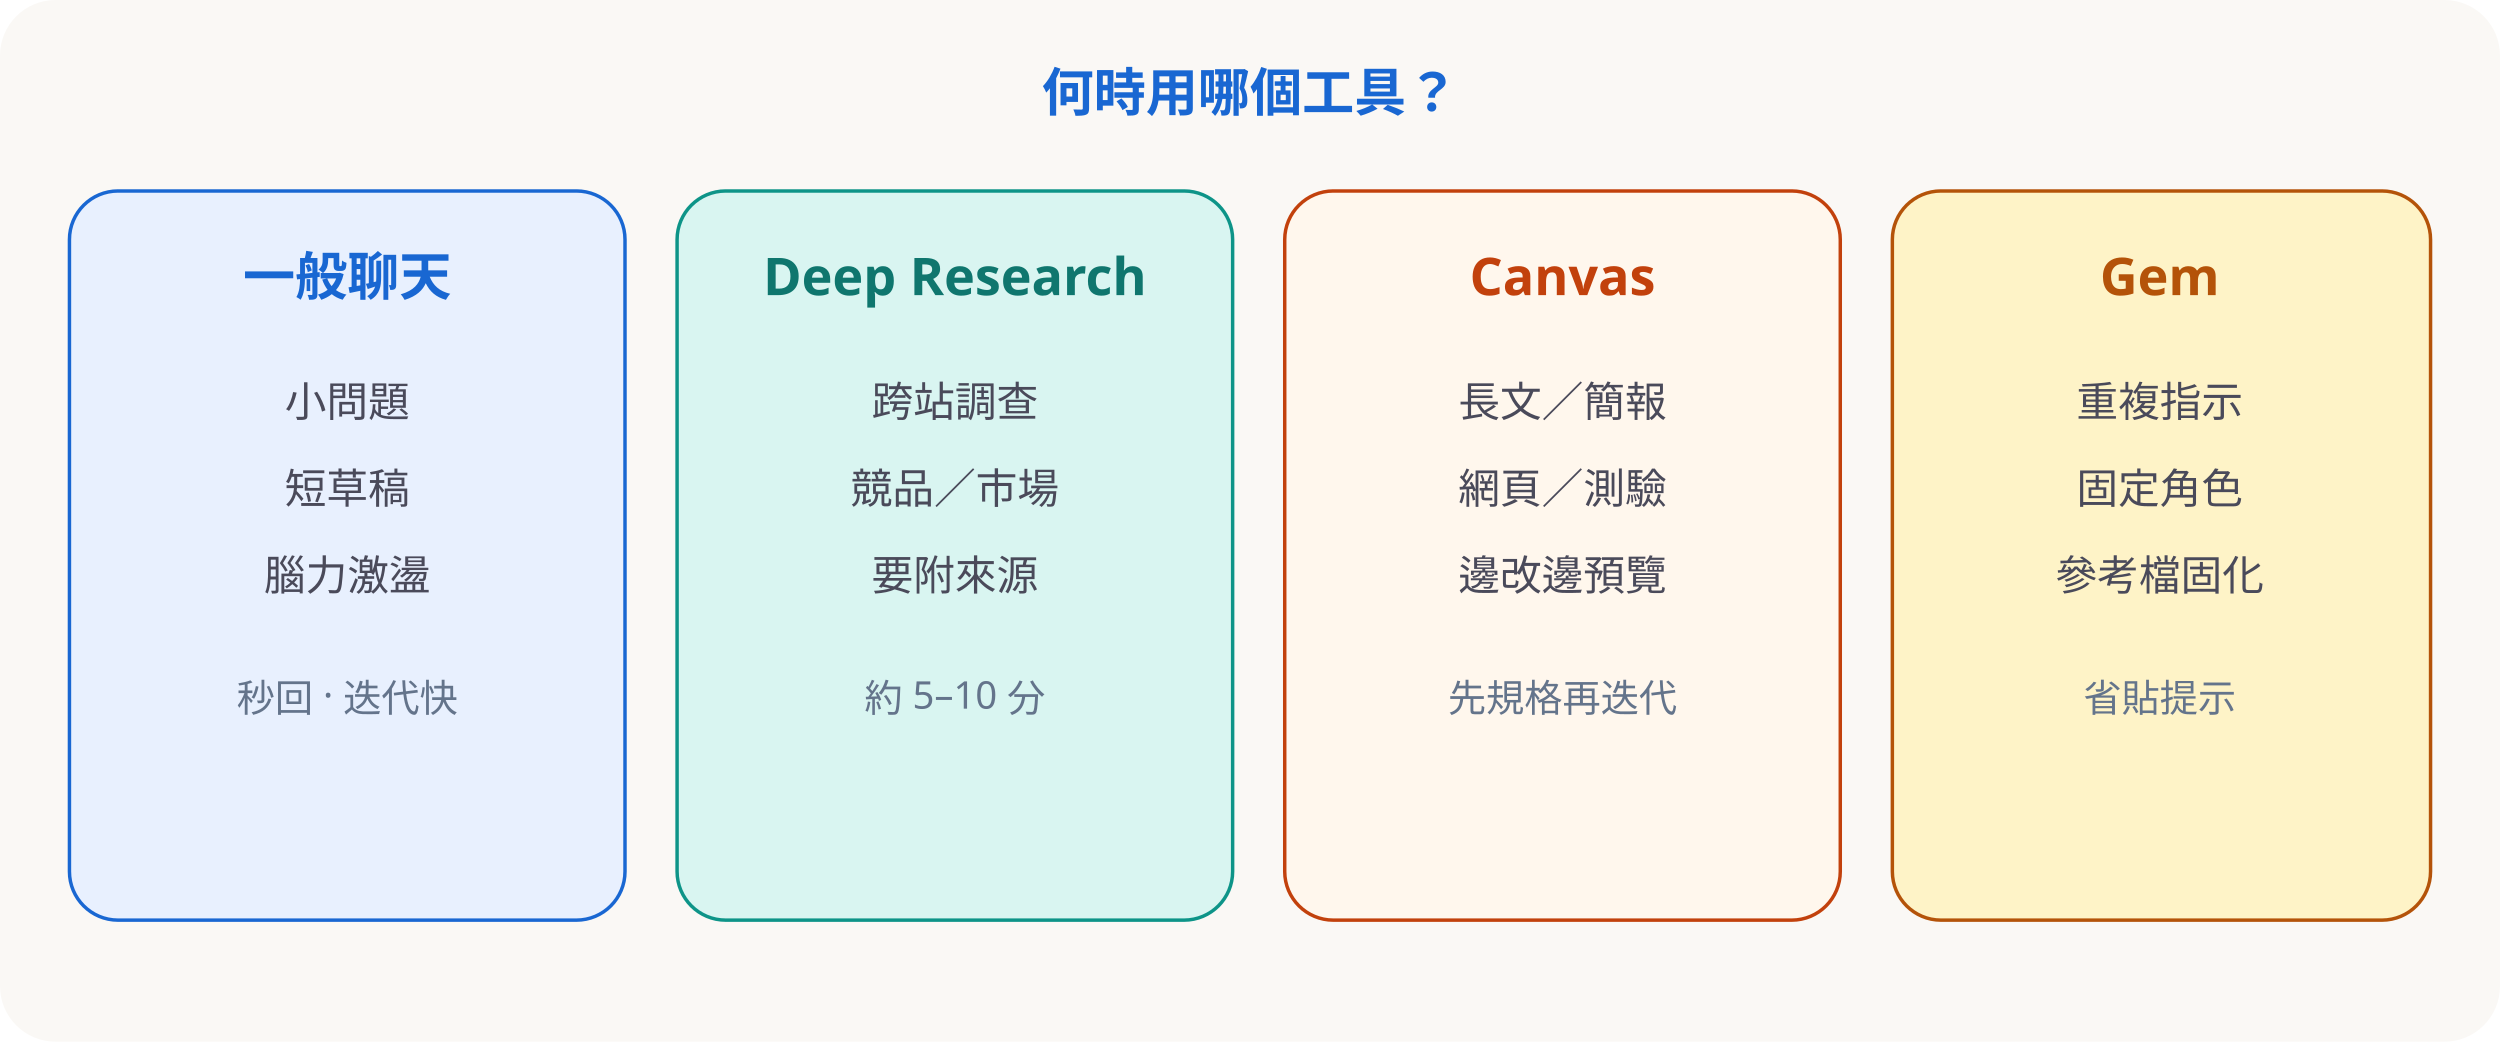
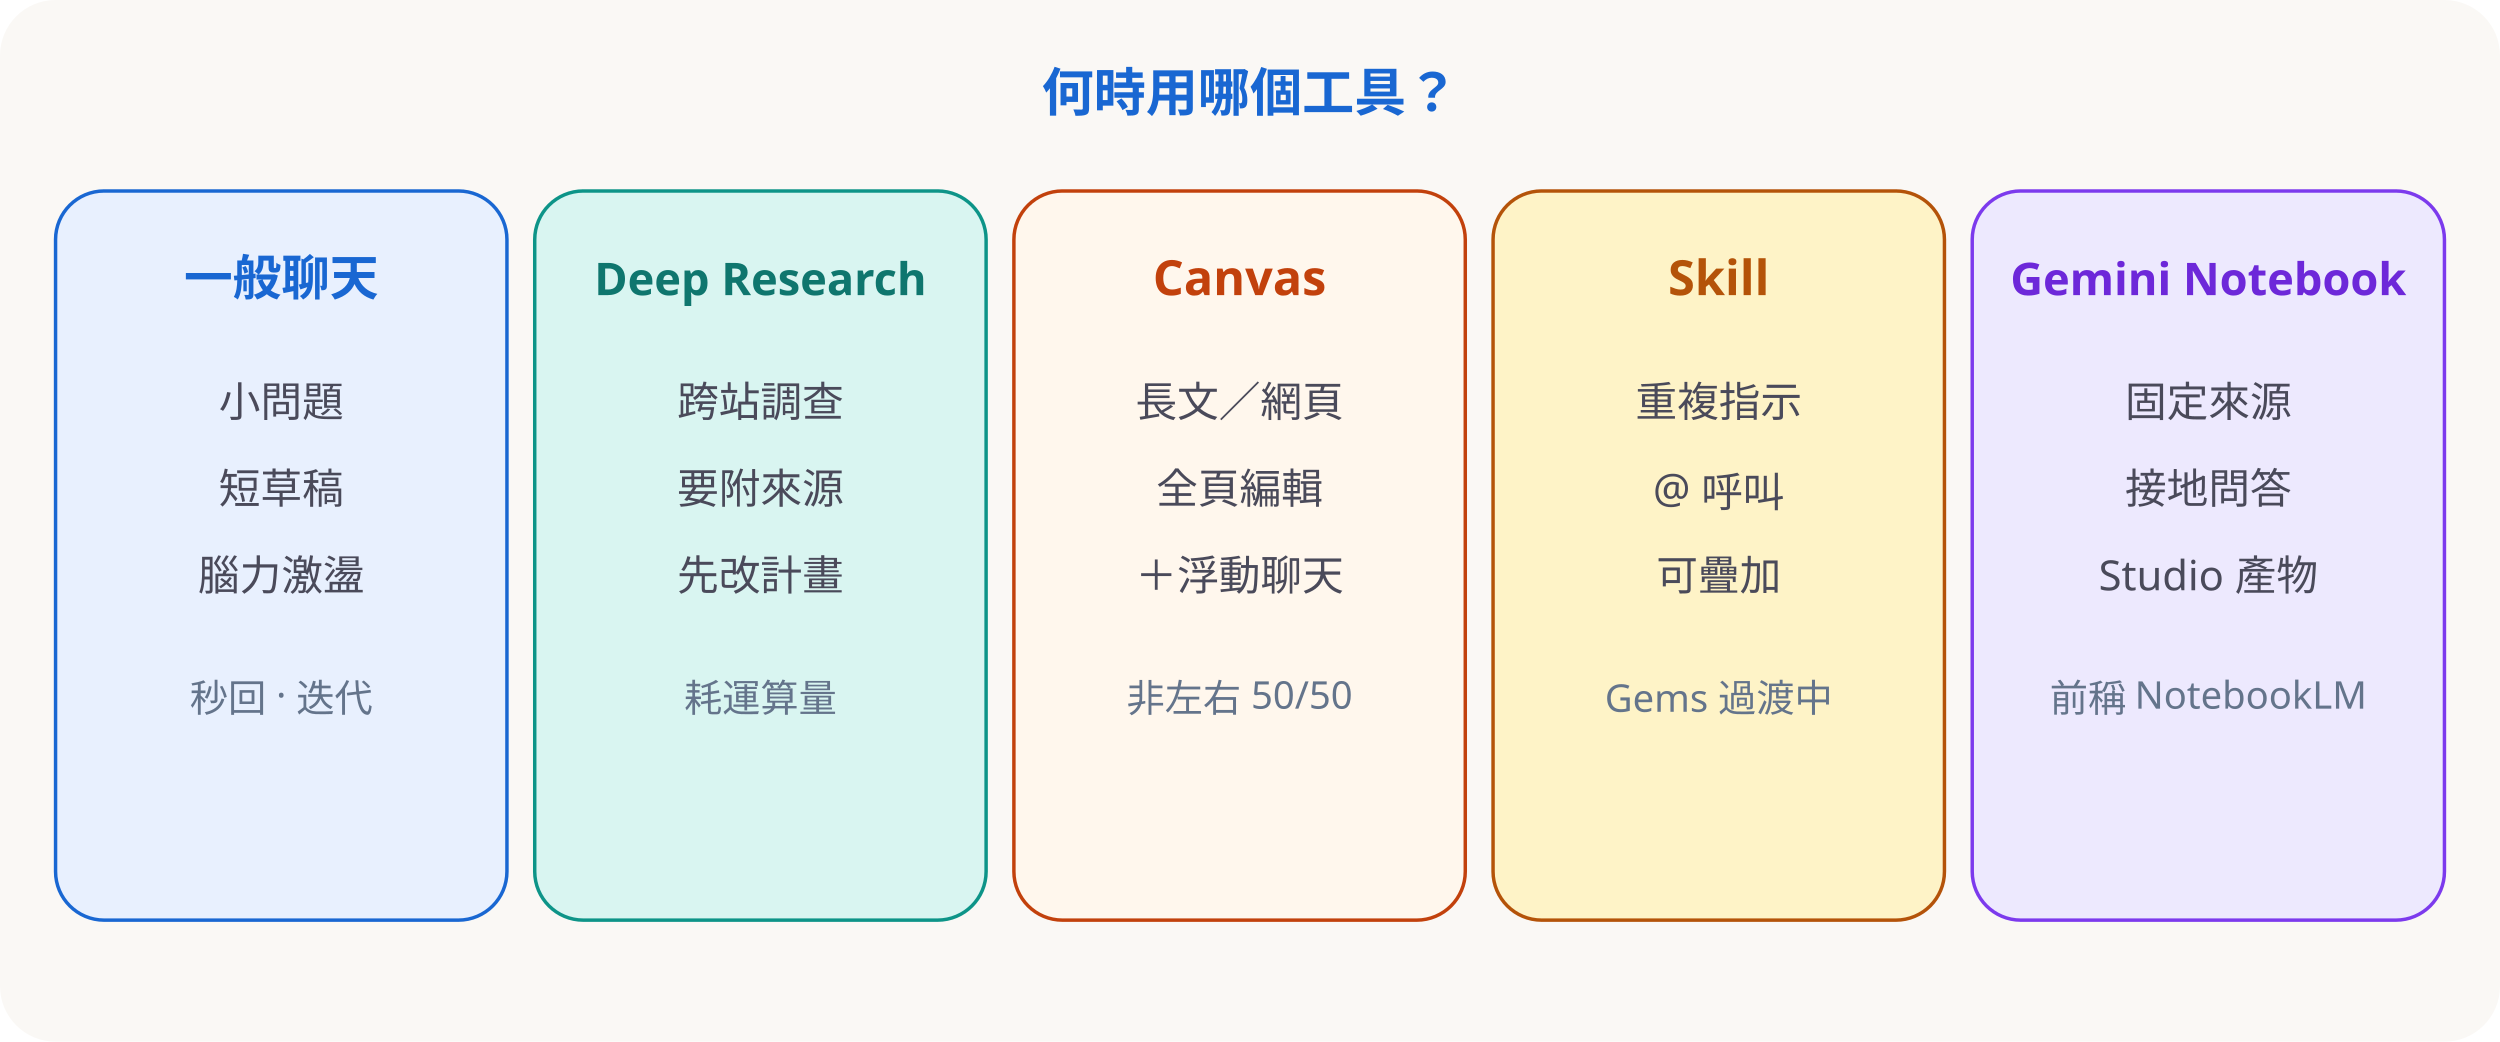
<svg xmlns="http://www.w3.org/2000/svg" viewBox="0 0 720 300" role="img" aria-label="工具選擇表">
  <rect width="720" height="300" rx="16" fill="#faf8f5" />
  <text x="360" y="32" text-anchor="middle" font-family="Noto Sans TC,sans-serif" font-size="15" font-weight="700" fill="#1967d2">何時用哪個工具？</text>
  <g font-family="Noto Sans TC,sans-serif" font-size="12">
-     <rect x="20" y="55" width="160" height="210" rx="14" fill="#e8f0fe" stroke="#1967d2" />
-     <text x="100" y="85" text-anchor="middle" fill="#1967d2" font-weight="700" font-size="15">一般聊天</text>
-     <text x="100" y="120" text-anchor="middle" fill="#4a4a5a">小問題</text>
-     <text x="100" y="145" text-anchor="middle" fill="#4a4a5a">短草稿</text>
-     <text x="100" y="170" text-anchor="middle" fill="#4a4a5a">腦力激盪</text>
-     <text x="100" y="205" text-anchor="middle" fill="#64748b" font-size="11">秒回 · 迭代快</text>
-     <rect x="195" y="55" width="160" height="210" rx="14" fill="#d9f5f1" stroke="#0d9488" />
-     <text x="275" y="85" text-anchor="middle" fill="#0f766e" font-weight="700" font-size="15">Deep Research</text>
-     <text x="275" y="120" text-anchor="middle" fill="#4a4a5a">跨站調查</text>
-     <text x="275" y="145" text-anchor="middle" fill="#4a4a5a">競品／市場</text>
-     <text x="275" y="170" text-anchor="middle" fill="#4a4a5a">要附來源</text>
-     <text x="275" y="205" text-anchor="middle" fill="#64748b" font-size="11">約 5–10 分</text>
-     <rect x="370" y="55" width="160" height="210" rx="14" fill="#fff7ed" stroke="#c2410c" />
-     <text x="450" y="85" text-anchor="middle" fill="#c2410c" font-weight="700" font-size="15">Canvas</text>
-     <text x="450" y="120" text-anchor="middle" fill="#4a4a5a">長文／簡報</text>
-     <text x="450" y="145" text-anchor="middle" fill="#4a4a5a">網頁／測驗</text>
-     <text x="450" y="170" text-anchor="middle" fill="#4a4a5a">邊改邊預覽</text>
-     <text x="450" y="205" text-anchor="middle" fill="#64748b" font-size="11">先規格再迭代</text>
-     <rect x="545" y="55" width="155" height="210" rx="14" fill="#fef3c7" stroke="#b45309" />
-     <text x="622" y="85" text-anchor="middle" fill="#b45309" font-weight="700" font-size="15">Gem</text>
-     <text x="622" y="120" text-anchor="middle" fill="#4a4a5a">重複指示</text>
-     <text x="622" y="145" text-anchor="middle" fill="#4a4a5a">固定角色</text>
-     <text x="622" y="170" text-anchor="middle" fill="#4a4a5a">參考檔固化</text>
-     <text x="622" y="205" text-anchor="middle" fill="#64748b" font-size="11">省貼提示</text>
+     <rect x="16" y="55" width="130" height="210" rx="14" fill="#e8f0fe" stroke="#1967d2" />
+     <text x="81" y="85" text-anchor="middle" fill="#1967d2" font-weight="700" font-size="14">一般聊天</text>
+     <text x="81" y="120" text-anchor="middle" fill="#4a4a5a">小問題</text>
+     <text x="81" y="145" text-anchor="middle" fill="#4a4a5a">短草稿</text>
+     <text x="81" y="170" text-anchor="middle" fill="#4a4a5a">腦力激盪</text>
+     <text x="81" y="205" text-anchor="middle" fill="#64748b" font-size="11">秒回 · 迭代</text>
+     <rect x="154" y="55" width="130" height="210" rx="14" fill="#d9f5f1" stroke="#0d9488" />
+     <text x="219" y="85" text-anchor="middle" fill="#0f766e" font-weight="700" font-size="13">Deep Research</text>
+     <text x="219" y="120" text-anchor="middle" fill="#4a4a5a">跨站調查</text>
+     <text x="219" y="145" text-anchor="middle" fill="#4a4a5a">要附來源</text>
+     <text x="219" y="170" text-anchor="middle" fill="#4a4a5a">先改計畫</text>
+     <text x="219" y="205" text-anchor="middle" fill="#64748b" font-size="11">耗運算量</text>
+     <rect x="292" y="55" width="130" height="210" rx="14" fill="#fff7ed" stroke="#c2410c" />
+     <text x="357" y="85" text-anchor="middle" fill="#c2410c" font-weight="700" font-size="14">Canvas</text>
+     <text x="357" y="120" text-anchor="middle" fill="#4a4a5a">長文／網頁</text>
+     <text x="357" y="145" text-anchor="middle" fill="#4a4a5a">全頁編輯</text>
+     <text x="357" y="170" text-anchor="middle" fill="#4a4a5a">＋浮動聊天</text>
+     <text x="357" y="205" text-anchor="middle" fill="#64748b" font-size="11">非左右 50/50</text>
+     <rect x="430" y="55" width="130" height="210" rx="14" fill="#fef3c7" stroke="#b45309" />
+     <text x="495" y="85" text-anchor="middle" fill="#b45309" font-weight="700" font-size="14">Skill</text>
+     <text x="495" y="120" text-anchor="middle" fill="#4a4a5a">重複指示</text>
+     <text x="495" y="145" text-anchor="middle" fill="#4a4a5a">@ 呼叫</text>
+     <text x="495" y="170" text-anchor="middle" fill="#4a4a5a">可疊加</text>
+     <text x="495" y="205" text-anchor="middle" fill="#64748b" font-size="11">Gems 過渡中</text>
+     <rect x="568" y="55" width="136" height="210" rx="14" fill="#ede9fe" stroke="#7c3aed" />
+     <text x="636" y="85" text-anchor="middle" fill="#6d28d9" font-weight="700" font-size="13">Gemini Notebook</text>
+     <text x="636" y="120" text-anchor="middle" fill="#4a4a5a">固定來源</text>
+     <text x="636" y="145" text-anchor="middle" fill="#4a4a5a">接地問答</text>
+     <text x="636" y="170" text-anchor="middle" fill="#4a4a5a">Studio 產物</text>
+     <text x="636" y="205" text-anchor="middle" fill="#64748b" font-size="11">前稱 NotebookLM</text>
  </g>
</svg>
